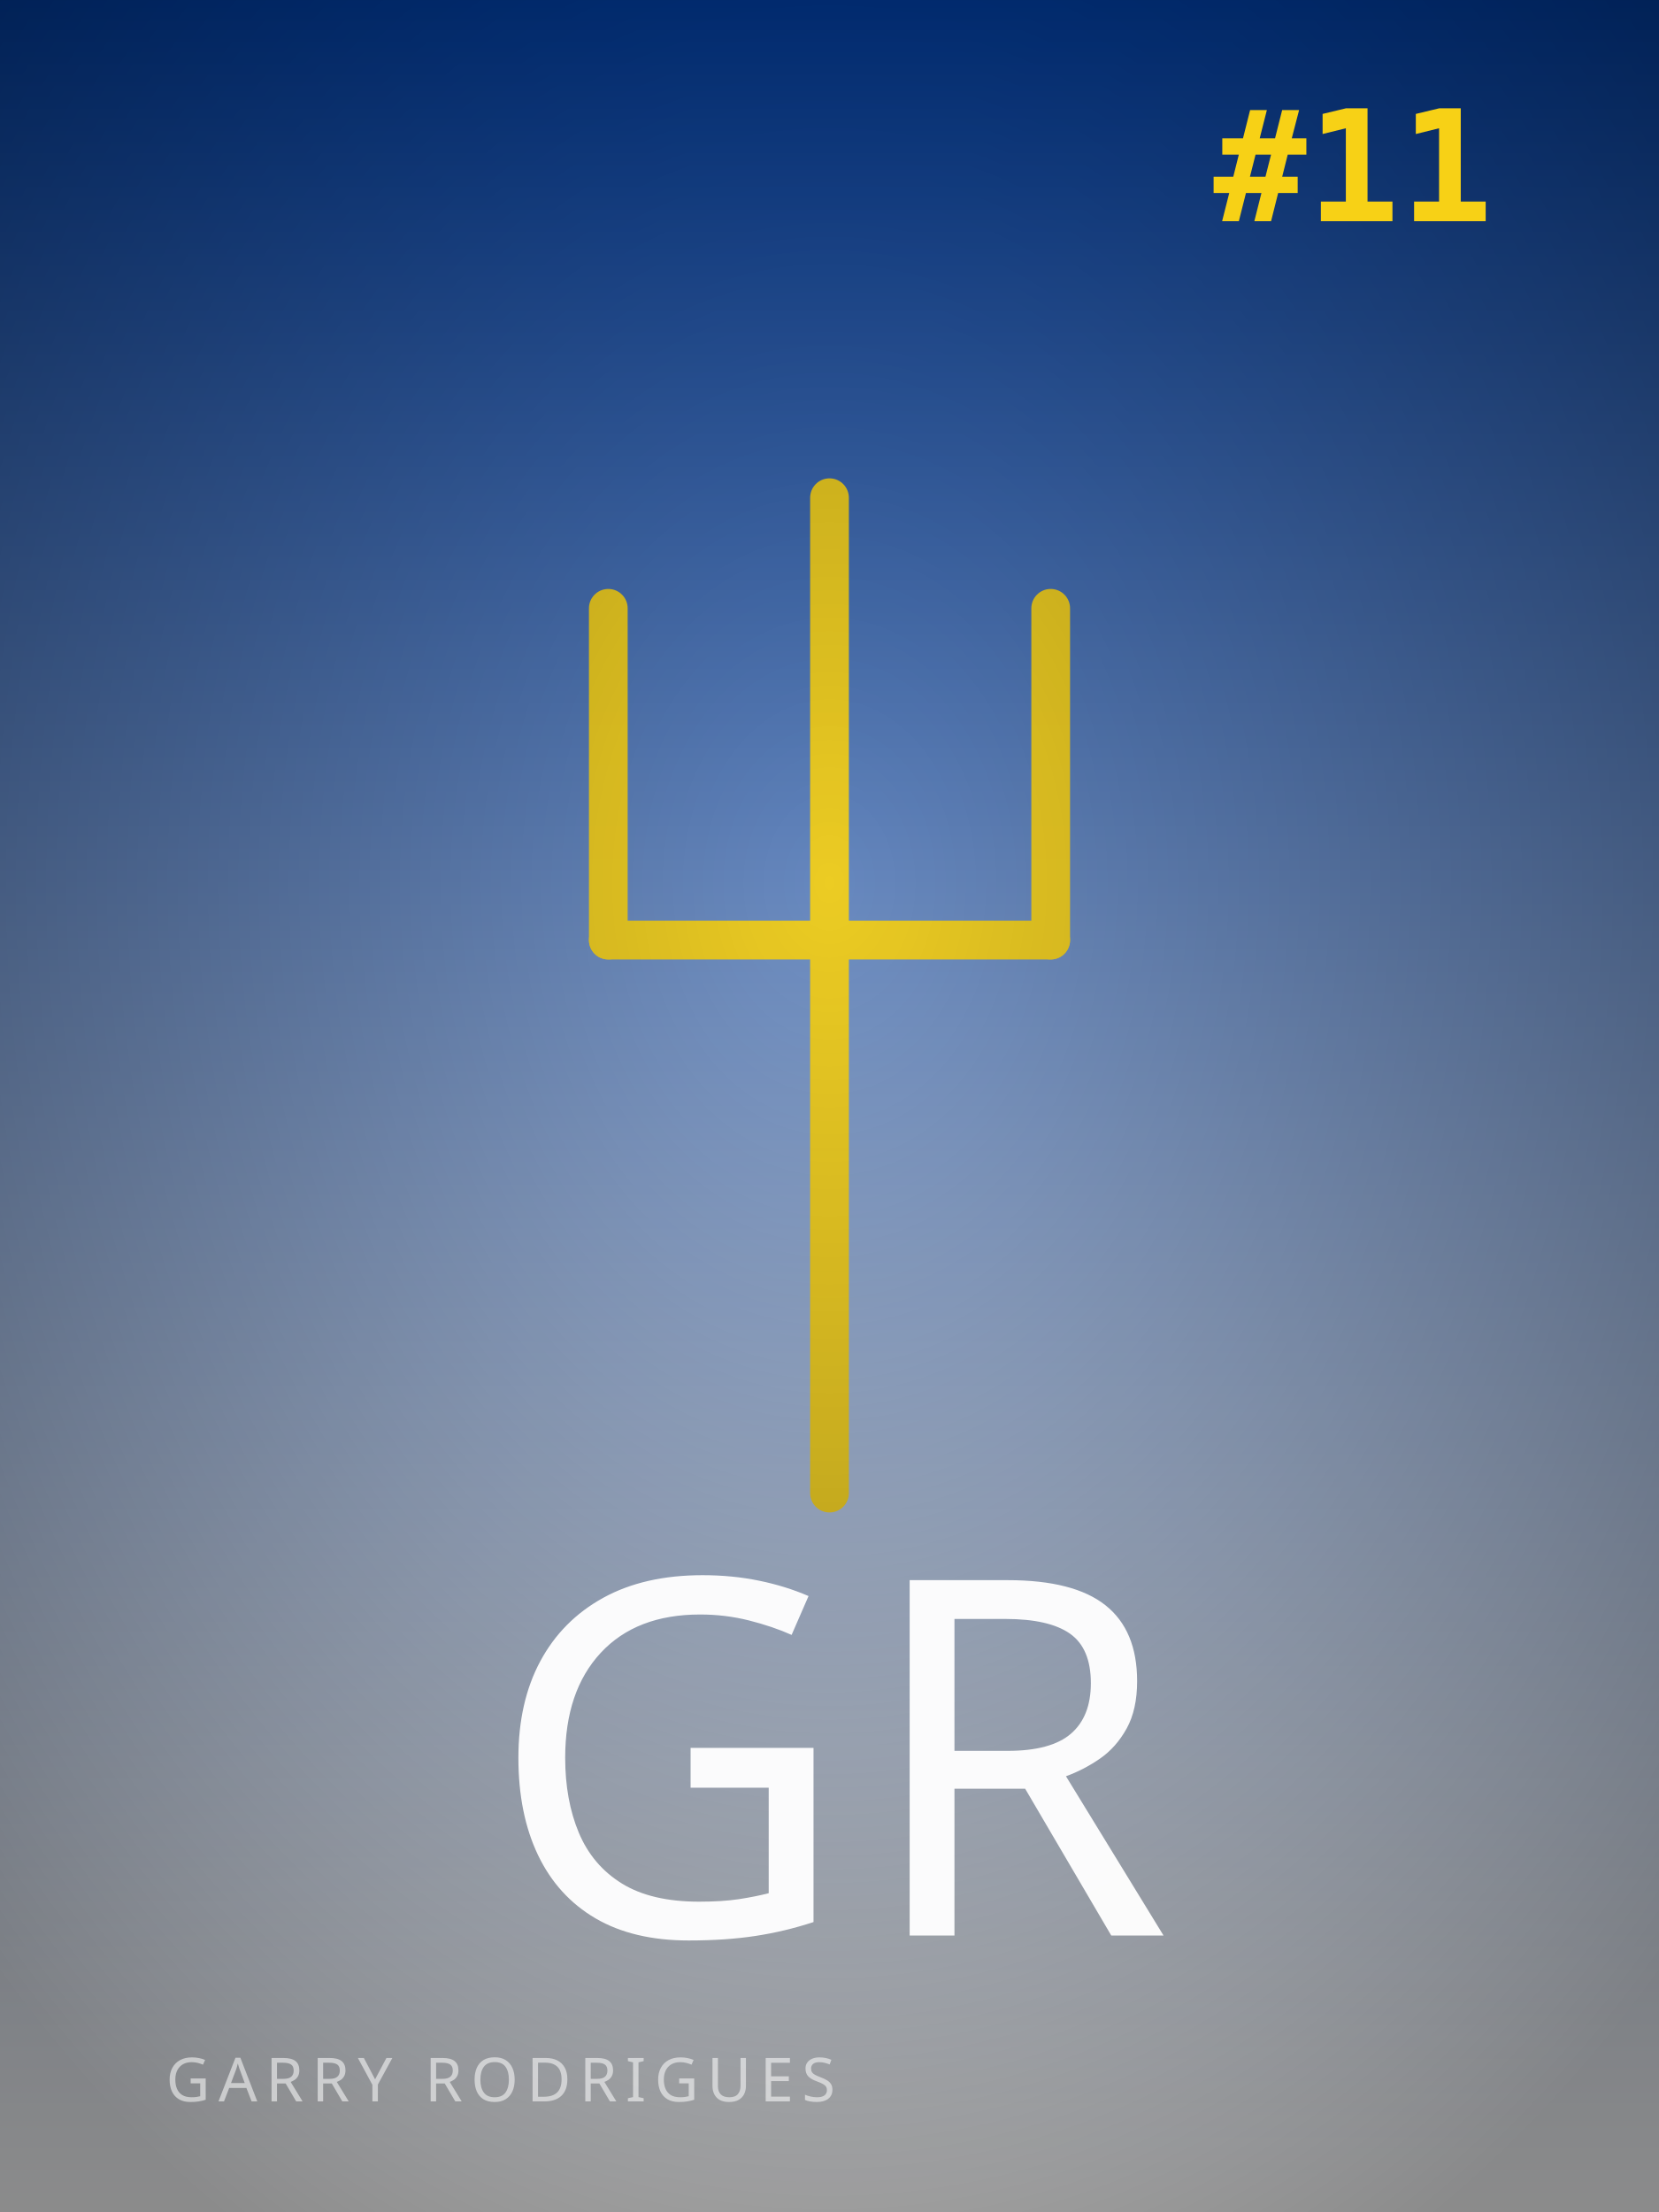
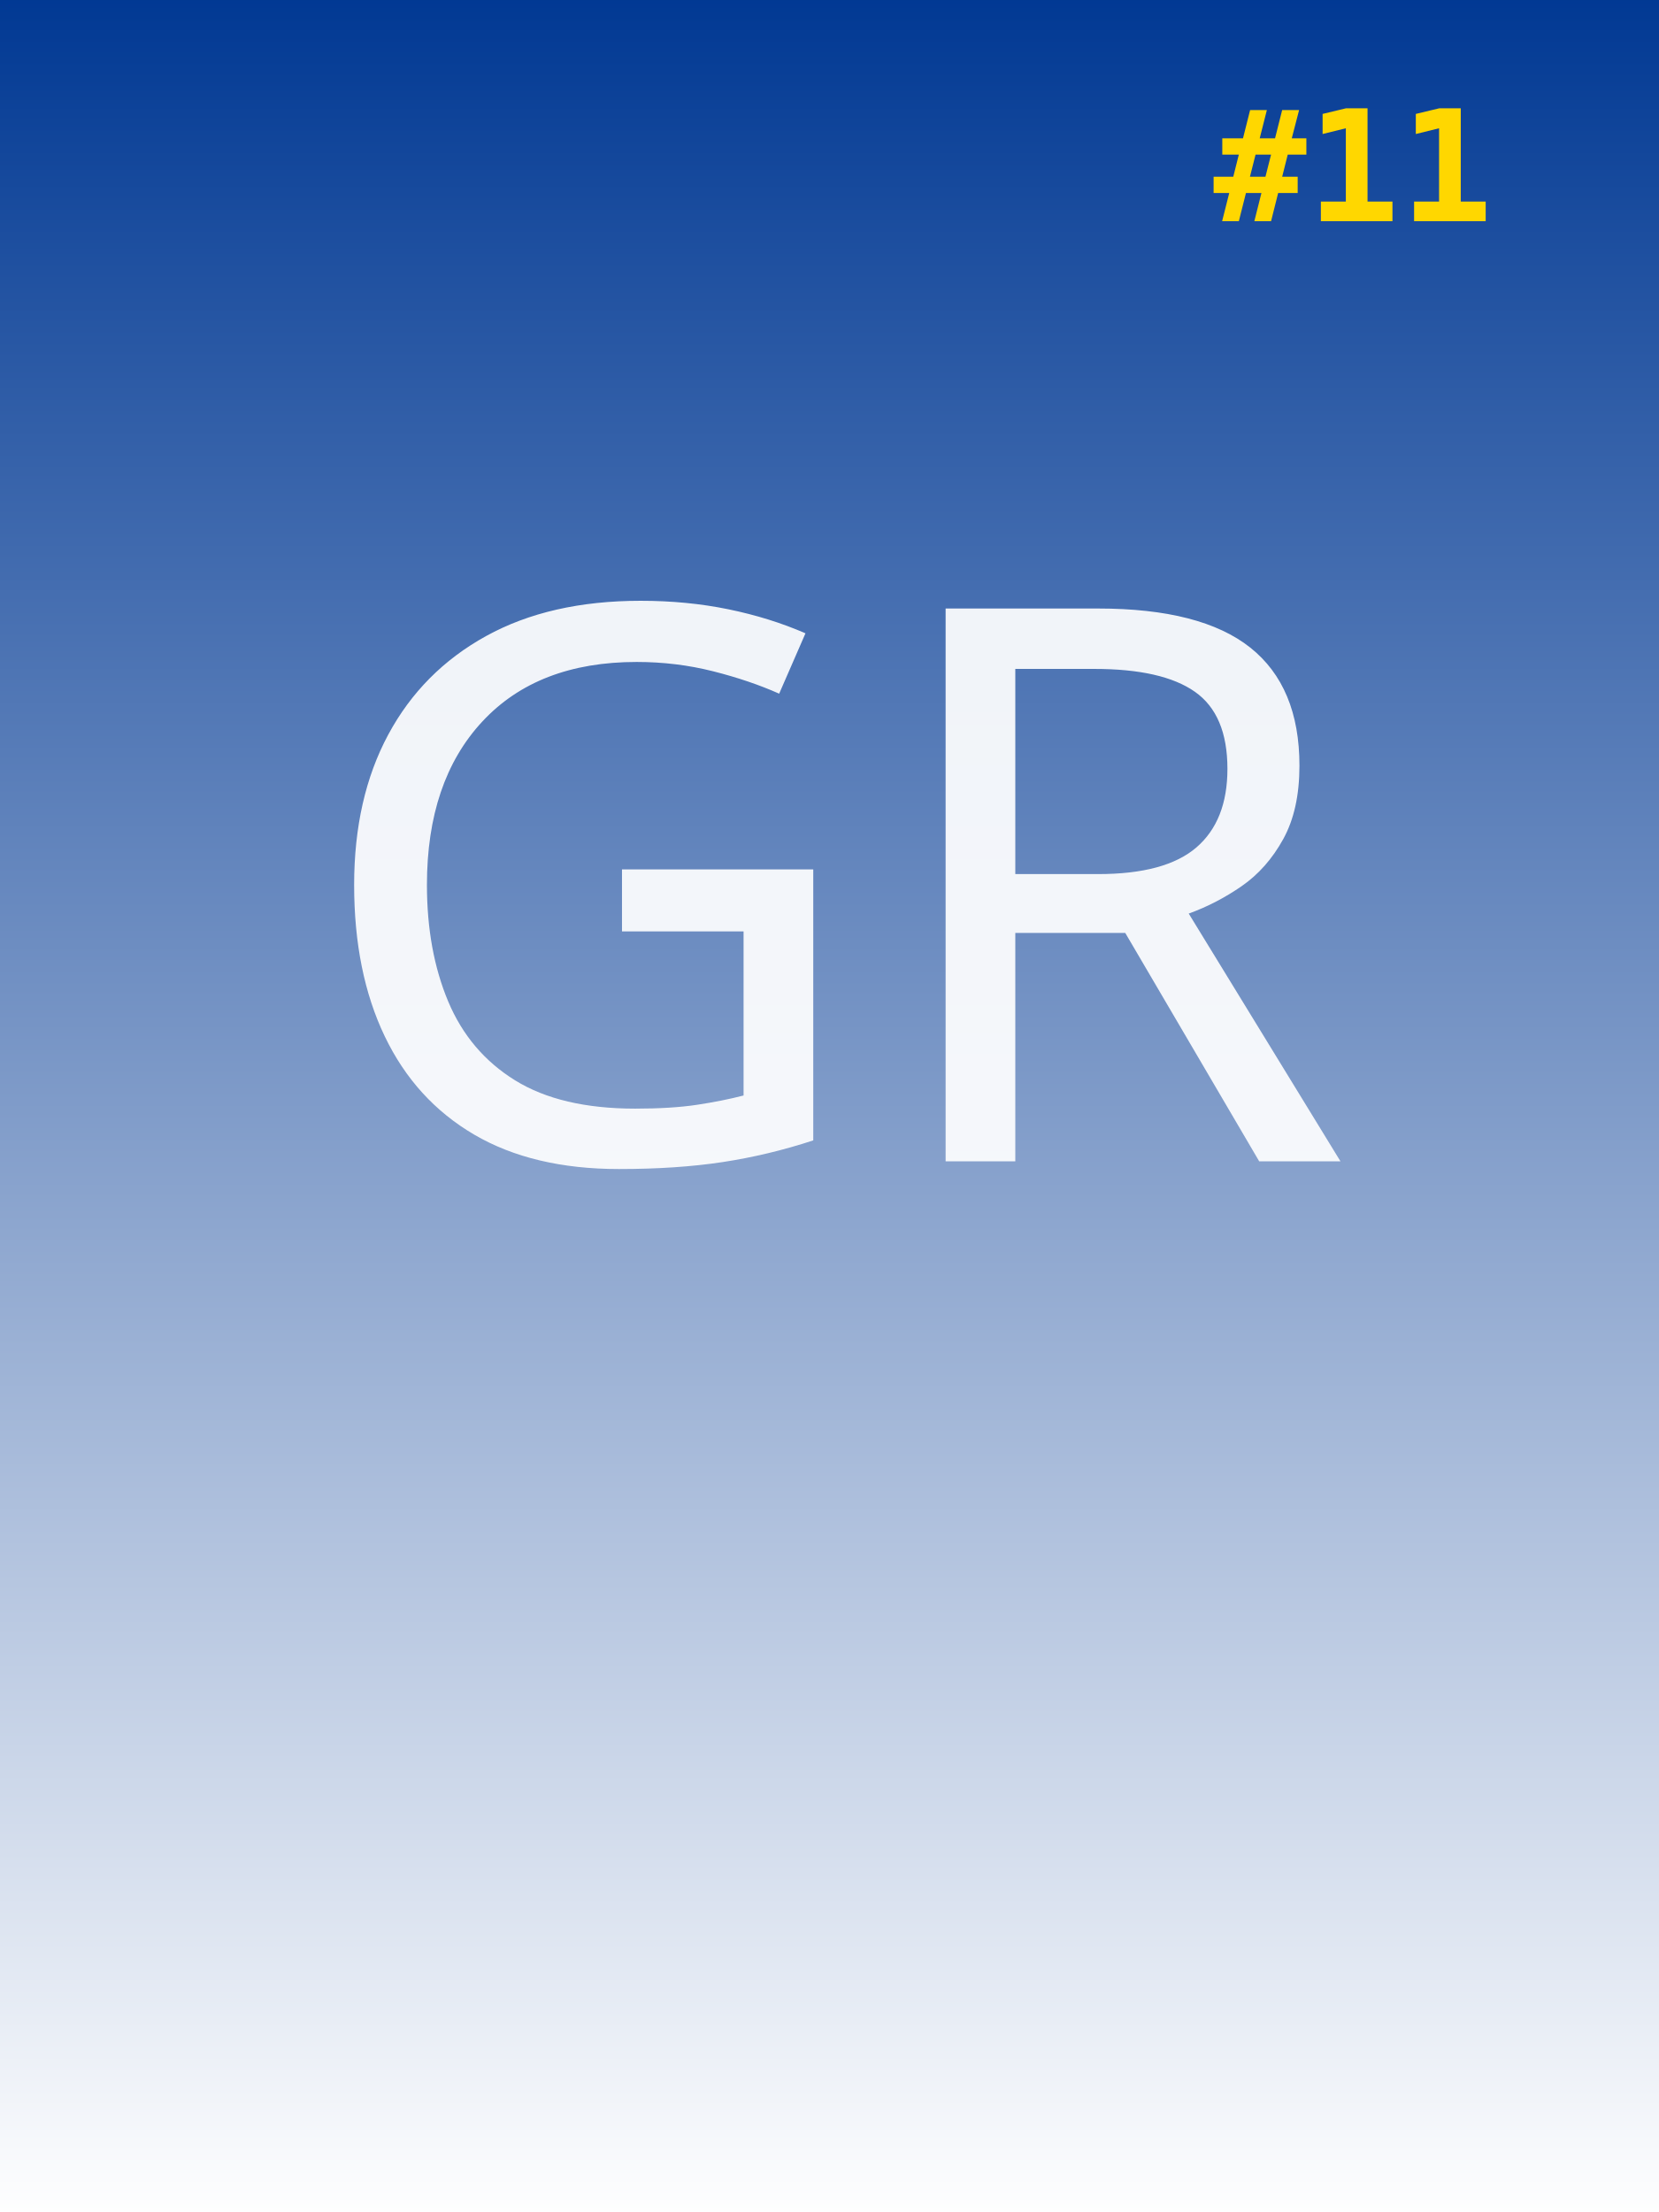
<svg xmlns="http://www.w3.org/2000/svg" viewBox="0 0 600 800" role="img" aria-labelledby="t">
  <defs>
-     <linearGradient id="bg" x1="0" y1="0" x2="0" y2="1">
+     <linearGradient id="g" x1="0" y1="0" x2="0" y2="1">
      <stop offset="0%" stop-color="#003893" />
      <stop offset="100%" stop-color="#FFFFFF" />
    </linearGradient>
-     <radialGradient id="vignette" cx="0.5" cy="0.4" r="0.7">
-       <stop offset="0%" stop-color="transparent" />
-       <stop offset="100%" stop-color="rgba(0,0,0,0.45)" />
-     </radialGradient>
  </defs>
-   <rect width="600" height="800" fill="url(#bg)" />
-   <g stroke="#F7D116" stroke-width="14" fill="none" stroke-linecap="round" opacity="0.92">
-     <line x1="300" y1="180" x2="300" y2="540" />
-     <line x1="220" y1="220" x2="220" y2="340" />
-     <line x1="380" y1="220" x2="380" y2="340" />
-     <line x1="220" y1="340" x2="380" y2="340" />
-   </g>
-   <rect width="600" height="800" fill="url(#vignette)" />
-   <text x="300" y="700" text-anchor="middle" font-family="Anton, Impact, sans-serif" font-size="180" fill="#fff" opacity="0.96" letter-spacing="4">GR</text>
-   <text x="540" y="80" text-anchor="end" font-family="JetBrains Mono, monospace" font-size="56" fill="#F7D116" font-weight="700">#11</text>
-   <text x="60" y="760" font-family="Anton, Impact, sans-serif" font-size="22" fill="#fff" opacity="0.55" letter-spacing="3">GARRY RODRIGUES</text>
+   <rect width="600" height="800" fill="url(#g)" />
+   <text x="300" y="420" text-anchor="middle" font-family="Anton, Impact, sans-serif" font-size="280" fill="#fff" opacity="0.92">GR</text>
+   <text x="540" y="80" text-anchor="end" font-family="JetBrains Mono, monospace" font-size="56" fill="#FFD700" font-weight="700">#11</text>
</svg>
